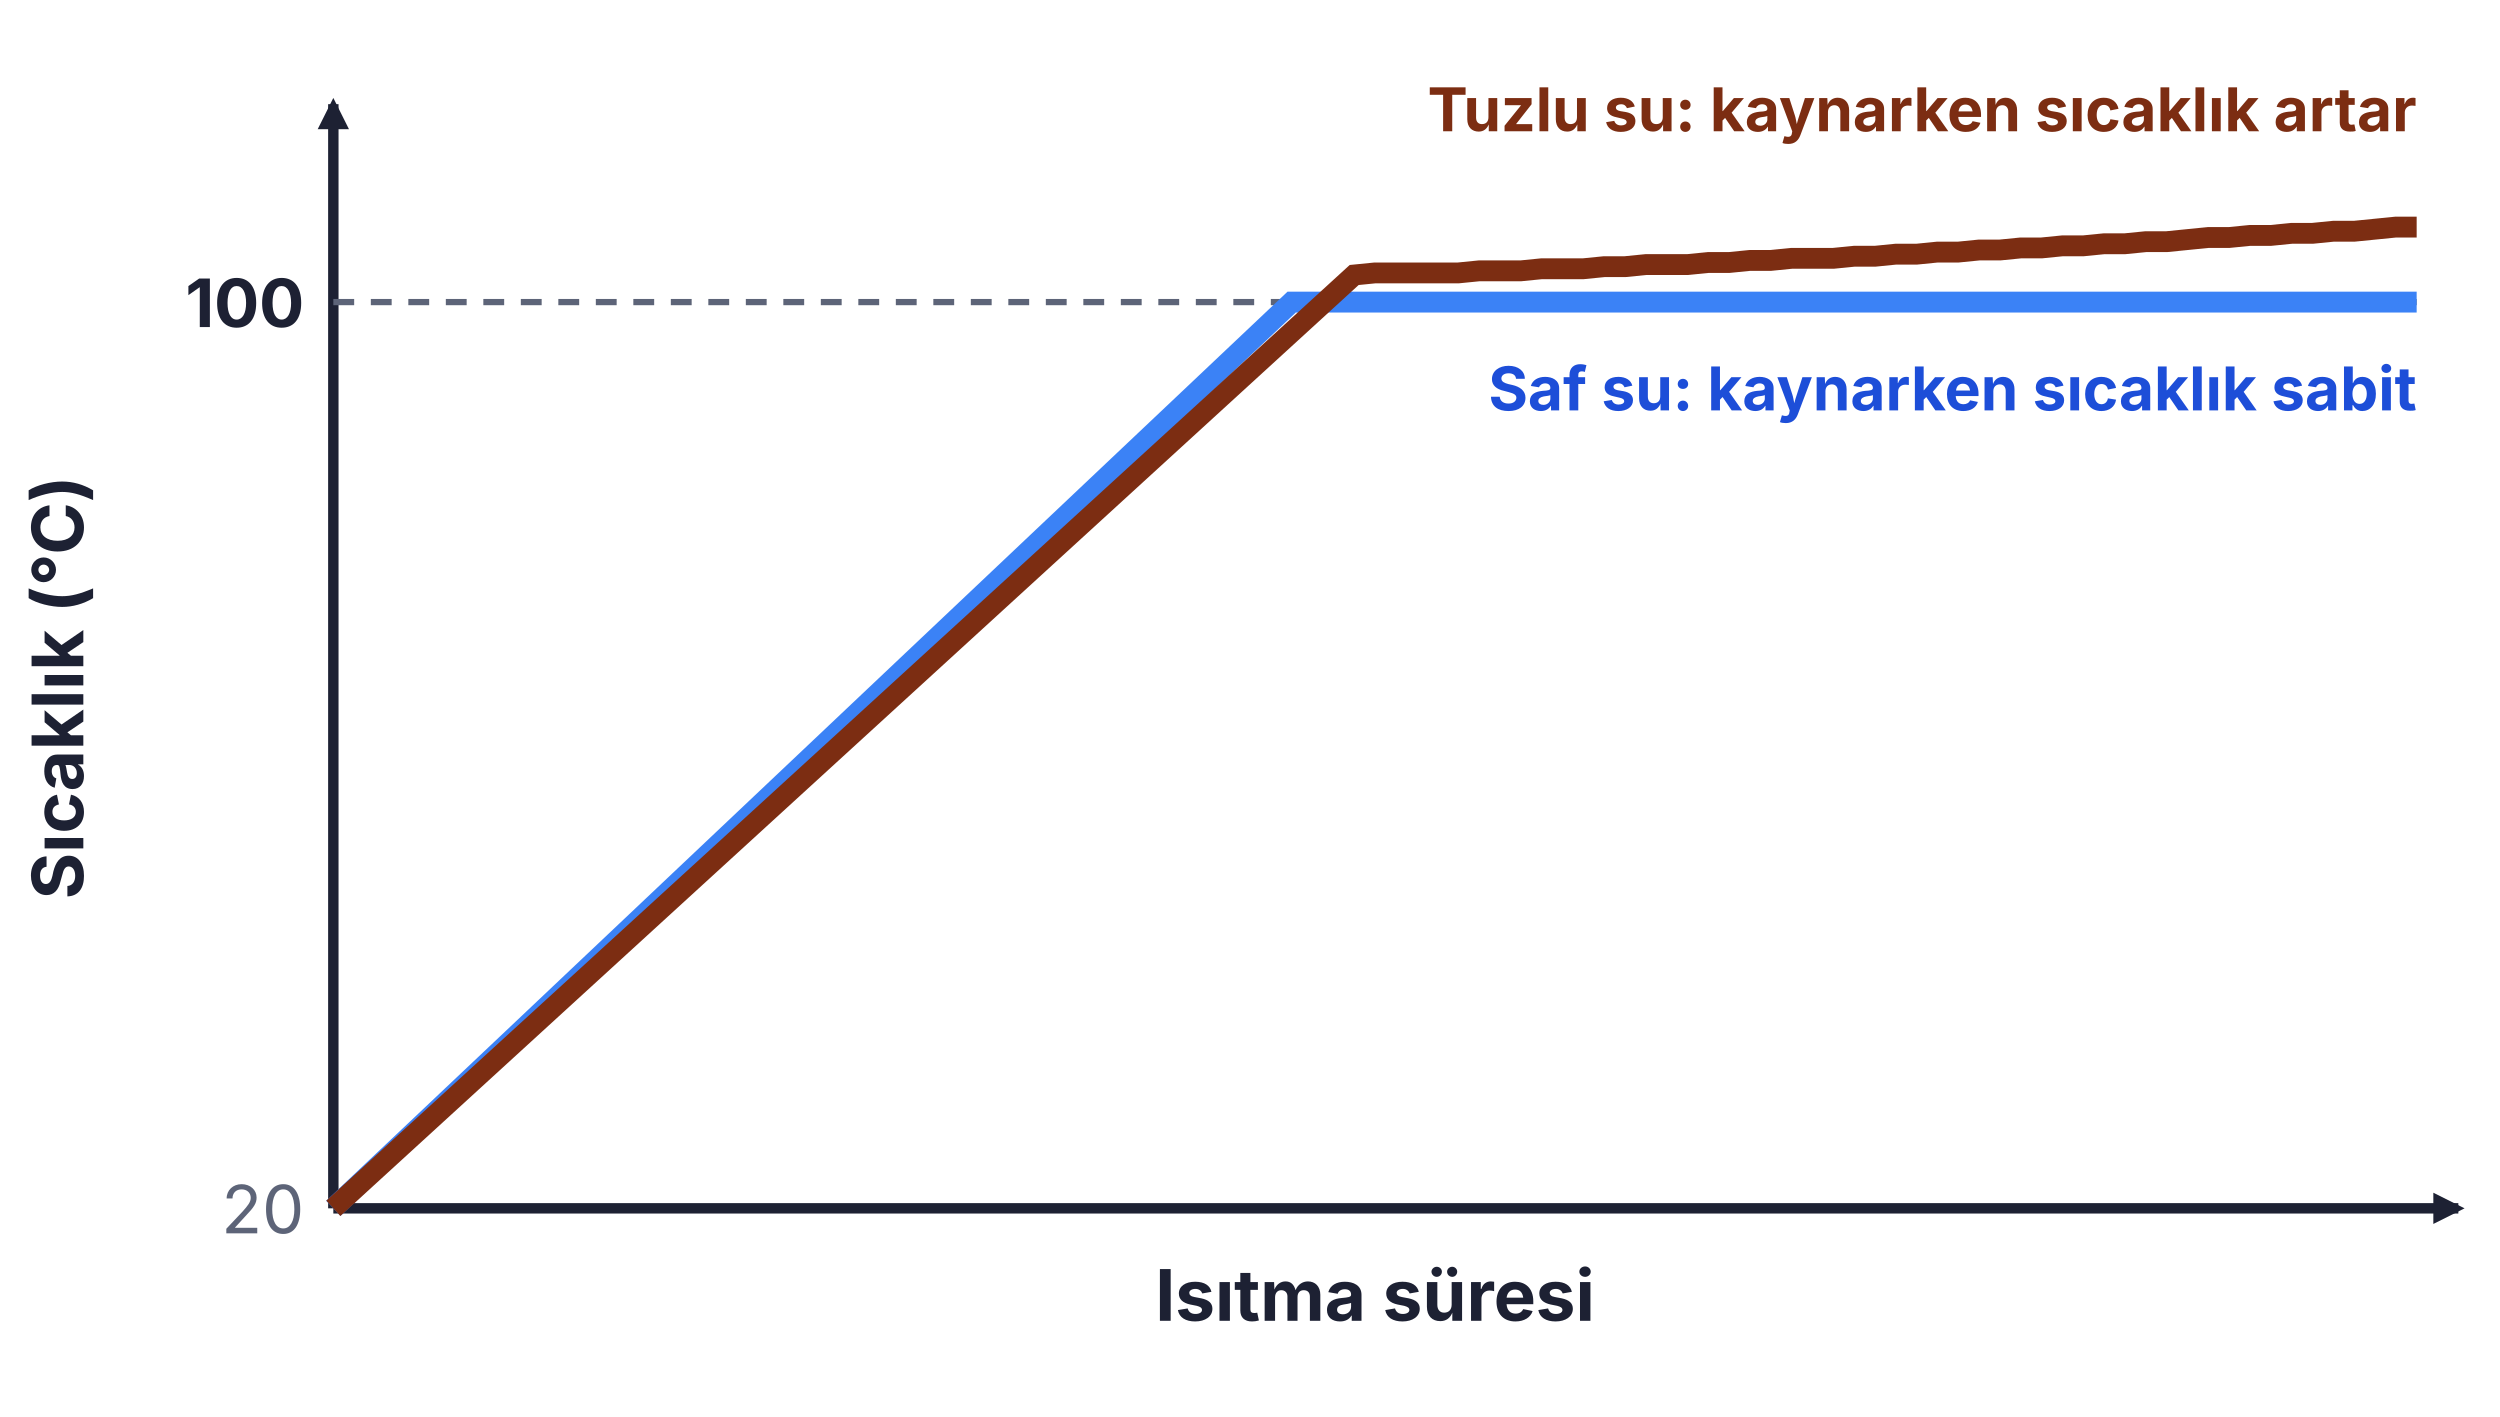
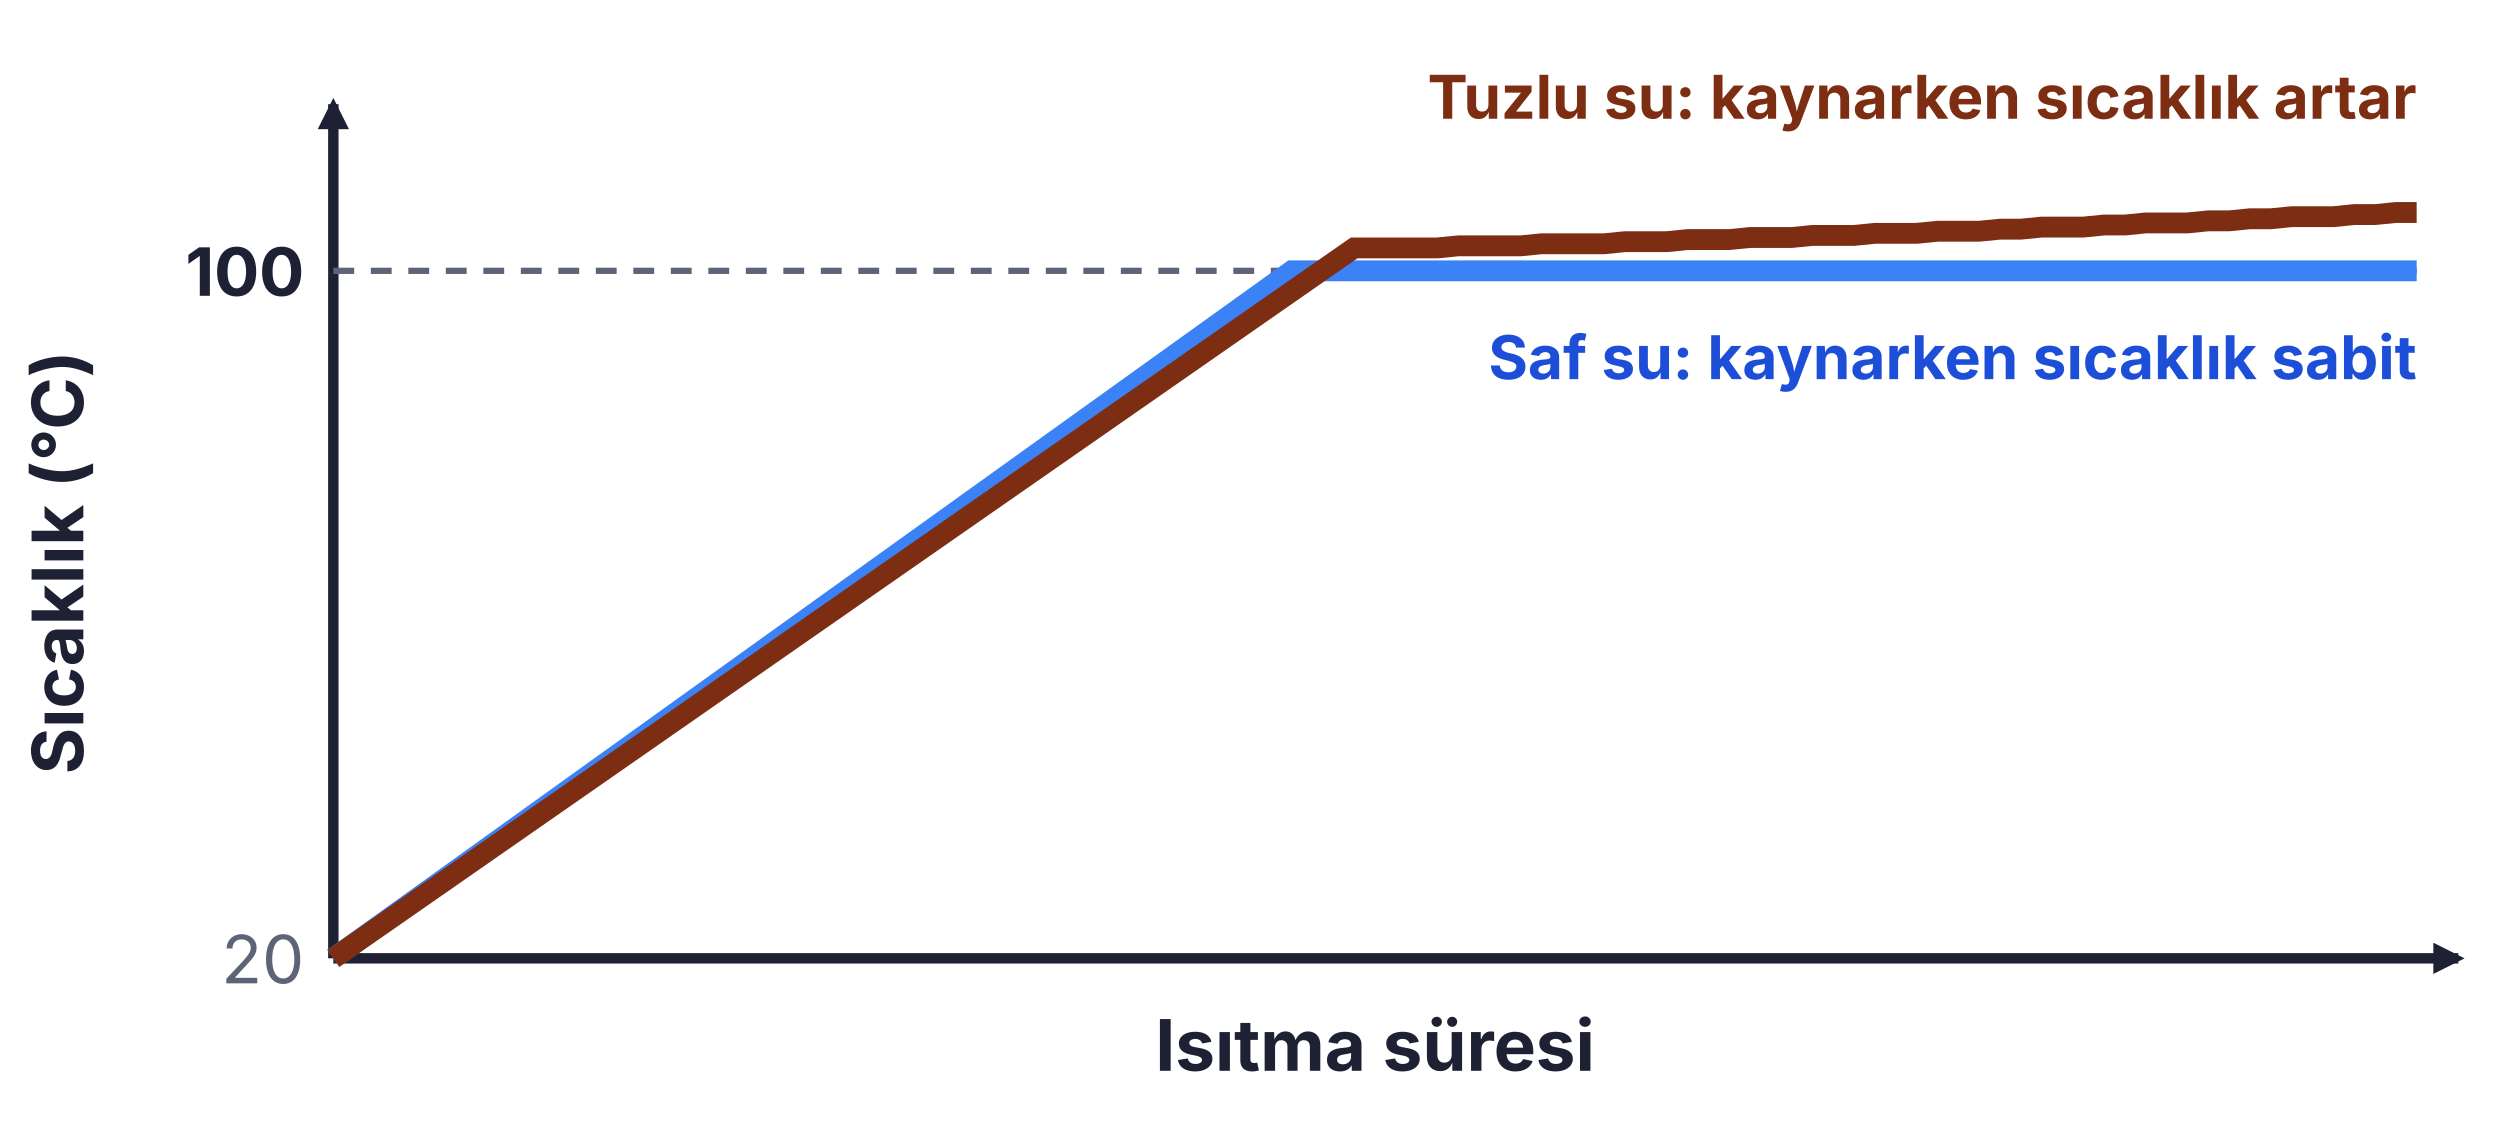
- <svg viewBox="0 0 120 68" class="grafik">
+ <svg viewBox="0 0 120 54" class="grafik">
  <defs>
    <marker id="is-o" viewBox="0 0 10 10" refX="8" refY="5" markerWidth="3" markerHeight="3" orient="auto-start-reverse">
      <path d="M0 0 10 5 0 10z" fill="#1d2133" />
    </marker>
  </defs>
  <g font-family="Inter">
-     <line x1="16" y1="58" x2="118" y2="58" stroke="#1d2133" stroke-width=".5" marker-end="url(#is-o)" />
-     <line x1="16" y1="58" x2="16" y2="5" stroke="#1d2133" stroke-width=".5" marker-end="url(#is-o)" />
-     <line x1="16" y1="14.5" x2="116" y2="14.5" stroke="#5d6478" stroke-width=".3" stroke-dasharray="1 .8" />
-     <text x="14.6" y="15.7" font-size="3.2" text-anchor="end" font-weight="700" fill="#1d2133">100</text>
-     <text x="14.6" y="59.2" font-size="3.2" text-anchor="end" font-weight="400" fill="#5d6478">20</text>
-     <polyline fill="none" stroke="#3b82f6" stroke-width="1" points="16.0,58.0 62.0,14.5 116.0,14.5" />
-     <polyline fill="none" stroke="#7c2d12" stroke-width="1" points="16.0,58.0 65.0,13.2 66.0,13.1 67.0,13.1 68.0,13.1 69.0,13.1 70.0,13.1 71.0,13.0 72.0,13.0 73.0,13.0 74.0,12.9 75.0,12.9 76.0,12.9 77.0,12.8 78.0,12.8 79.0,12.7 80.0,12.7 81.0,12.7 82.0,12.6 83.0,12.6 84.0,12.5 85.0,12.5 86.0,12.4 87.0,12.4 88.0,12.4 89.0,12.3 90.0,12.3 91.0,12.2 92.0,12.2 93.0,12.1 94.0,12.1 95.0,12.0 96.0,12.0 97.0,11.9 98.0,11.9 99.0,11.8 100.0,11.8 101.0,11.7 102.0,11.7 103.0,11.6 104.0,11.6 105.0,11.5 106.0,11.4 107.0,11.4 108.0,11.3 109.0,11.3 110.0,11.2 111.0,11.2 112.0,11.1 113.0,11.1 114.0,11.0 115.0,10.9 116.0,10.9" />
-     <text x="116.0" y="19.7" font-size="2.9" text-anchor="end" font-weight="700" fill="#1d4ed8">Saf su: kaynarken sıcaklık sabit</text>
-     <text x="116.0" y="6.3" font-size="2.9" text-anchor="end" font-weight="700" fill="#7c2d12">Tuzlu su: kaynarken sıcaklık artar</text>
-     <text x="66.0" y="63.4" font-size="3.4" text-anchor="middle" font-weight="700" fill="#1d2133">Isıtma süresi</text>
-     <text x="4.0" y="33.0" font-size="3.4" text-anchor="middle" font-weight="700" fill="#1d2133" transform="rotate(-90 4 33.0)">Sıcaklık (°C)</text>
+     <line x1="16" y1="46" x2="118" y2="46" stroke="#1d2133" stroke-width=".5" marker-end="url(#is-o)" />
+     <line x1="16" y1="46" x2="16" y2="5" stroke="#1d2133" stroke-width=".5" marker-end="url(#is-o)" />
+     <line x1="16" y1="13.0" x2="116" y2="13.0" stroke="#5d6478" stroke-width=".3" stroke-dasharray="1 .8" />
+     <text x="14.6" y="14.2" font-size="3.2" text-anchor="end" font-weight="700" fill="#1d2133">100</text>
+     <text x="14.6" y="47.2" font-size="3.2" text-anchor="end" font-weight="400" fill="#5d6478">20</text>
+     <polyline fill="none" stroke="#3b82f6" stroke-width="1" points="16.0,46.0 62.0,13.0 116.0,13.0" />
+     <polyline fill="none" stroke="#7c2d12" stroke-width="1" points="16.0,46.0 65.0,11.9 66.0,11.9 67.0,11.9 68.0,11.9 69.0,11.9 70.0,11.8 71.0,11.8 72.0,11.8 73.0,11.8 74.0,11.7 75.0,11.7 76.0,11.7 77.0,11.7 78.0,11.6 79.0,11.6 80.0,11.6 81.0,11.5 82.0,11.5 83.0,11.5 84.0,11.4 85.0,11.4 86.0,11.4 87.0,11.3 88.0,11.3 89.0,11.3 90.0,11.2 91.0,11.2 92.0,11.2 93.0,11.1 94.0,11.1 95.0,11.1 96.0,11.0 97.0,11.0 98.0,10.9 99.0,10.9 100.0,10.9 101.0,10.8 102.0,10.8 103.0,10.7 104.0,10.7 105.0,10.7 106.0,10.6 107.0,10.6 108.0,10.5 109.0,10.5 110.0,10.4 111.0,10.4 112.0,10.4 113.0,10.3 114.0,10.3 115.0,10.2 116.0,10.2" />
+     <text x="116.0" y="18.2" font-size="2.9" text-anchor="end" font-weight="700" fill="#1d4ed8">Saf su: kaynarken sıcaklık sabit</text>
+     <text x="116.0" y="5.7" font-size="2.9" text-anchor="end" font-weight="700" fill="#7c2d12">Tuzlu su: kaynarken sıcaklık artar</text>
+     <text x="66.0" y="51.4" font-size="3.4" text-anchor="middle" font-weight="700" fill="#1d2133">Isıtma süresi</text>
+     <text x="4.0" y="27.0" font-size="3.4" text-anchor="middle" font-weight="700" fill="#1d2133" transform="rotate(-90 4 27.0)">Sıcaklık (°C)</text>
  </g>
</svg>
